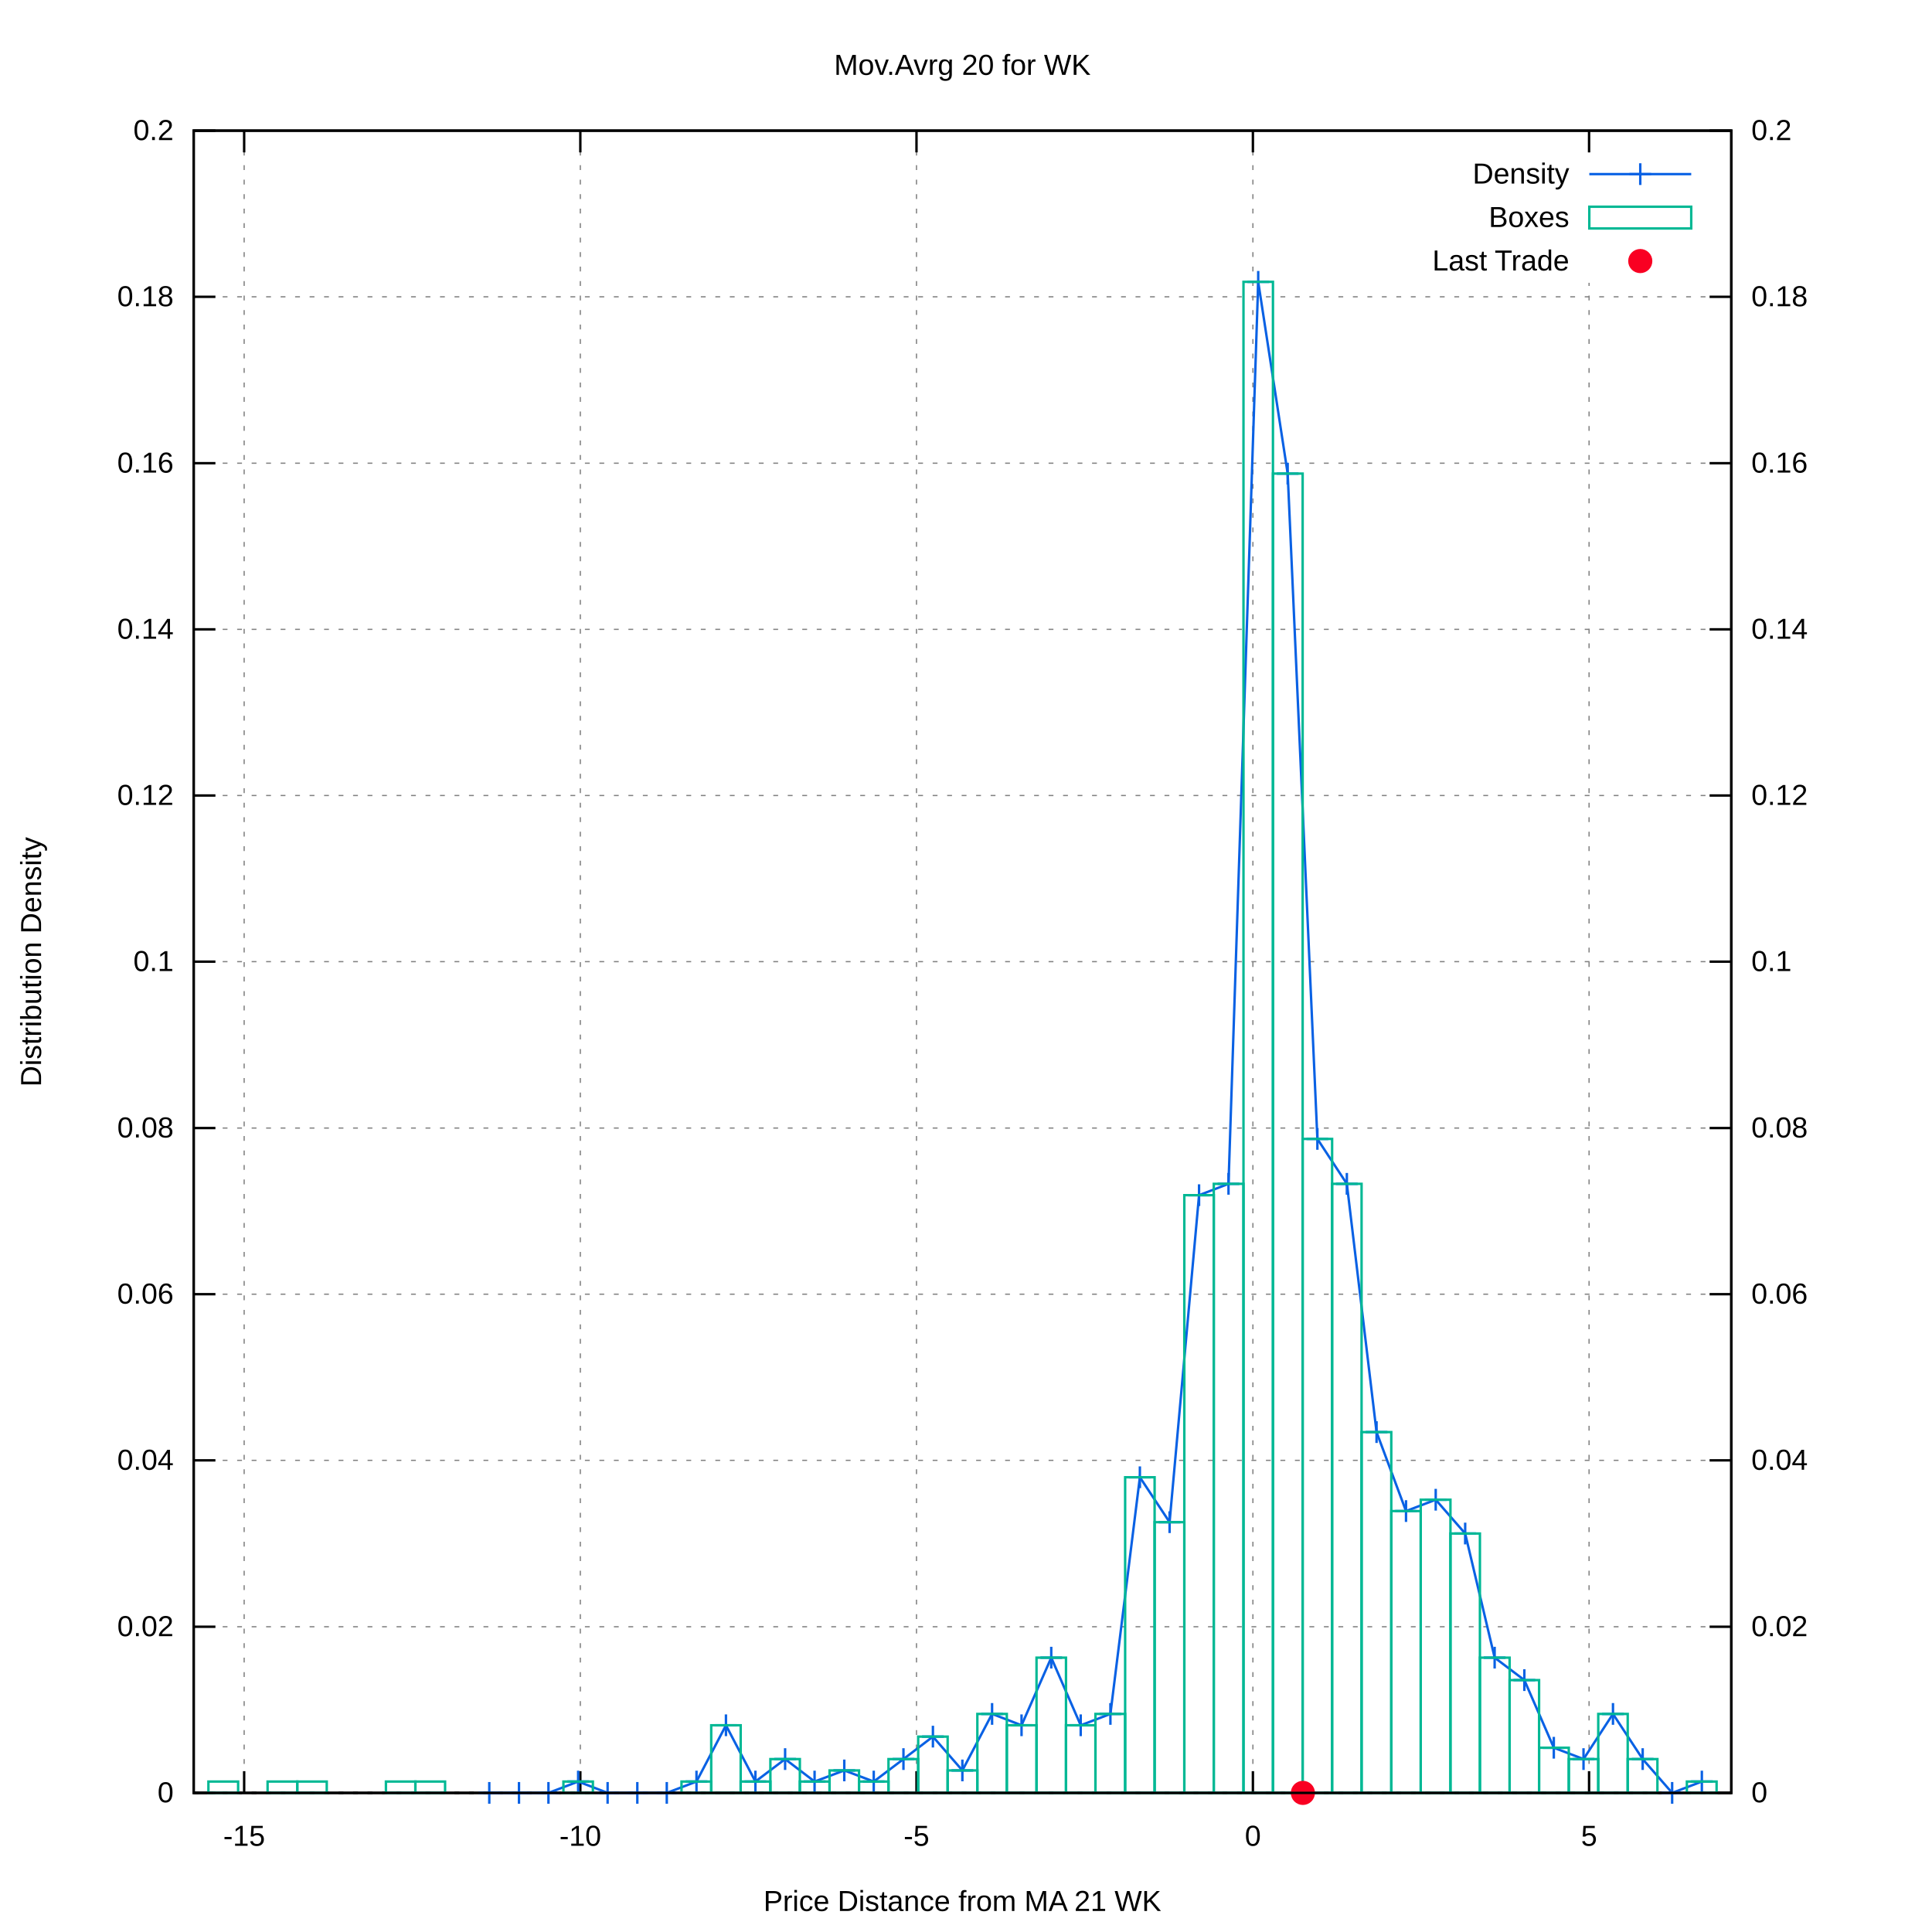
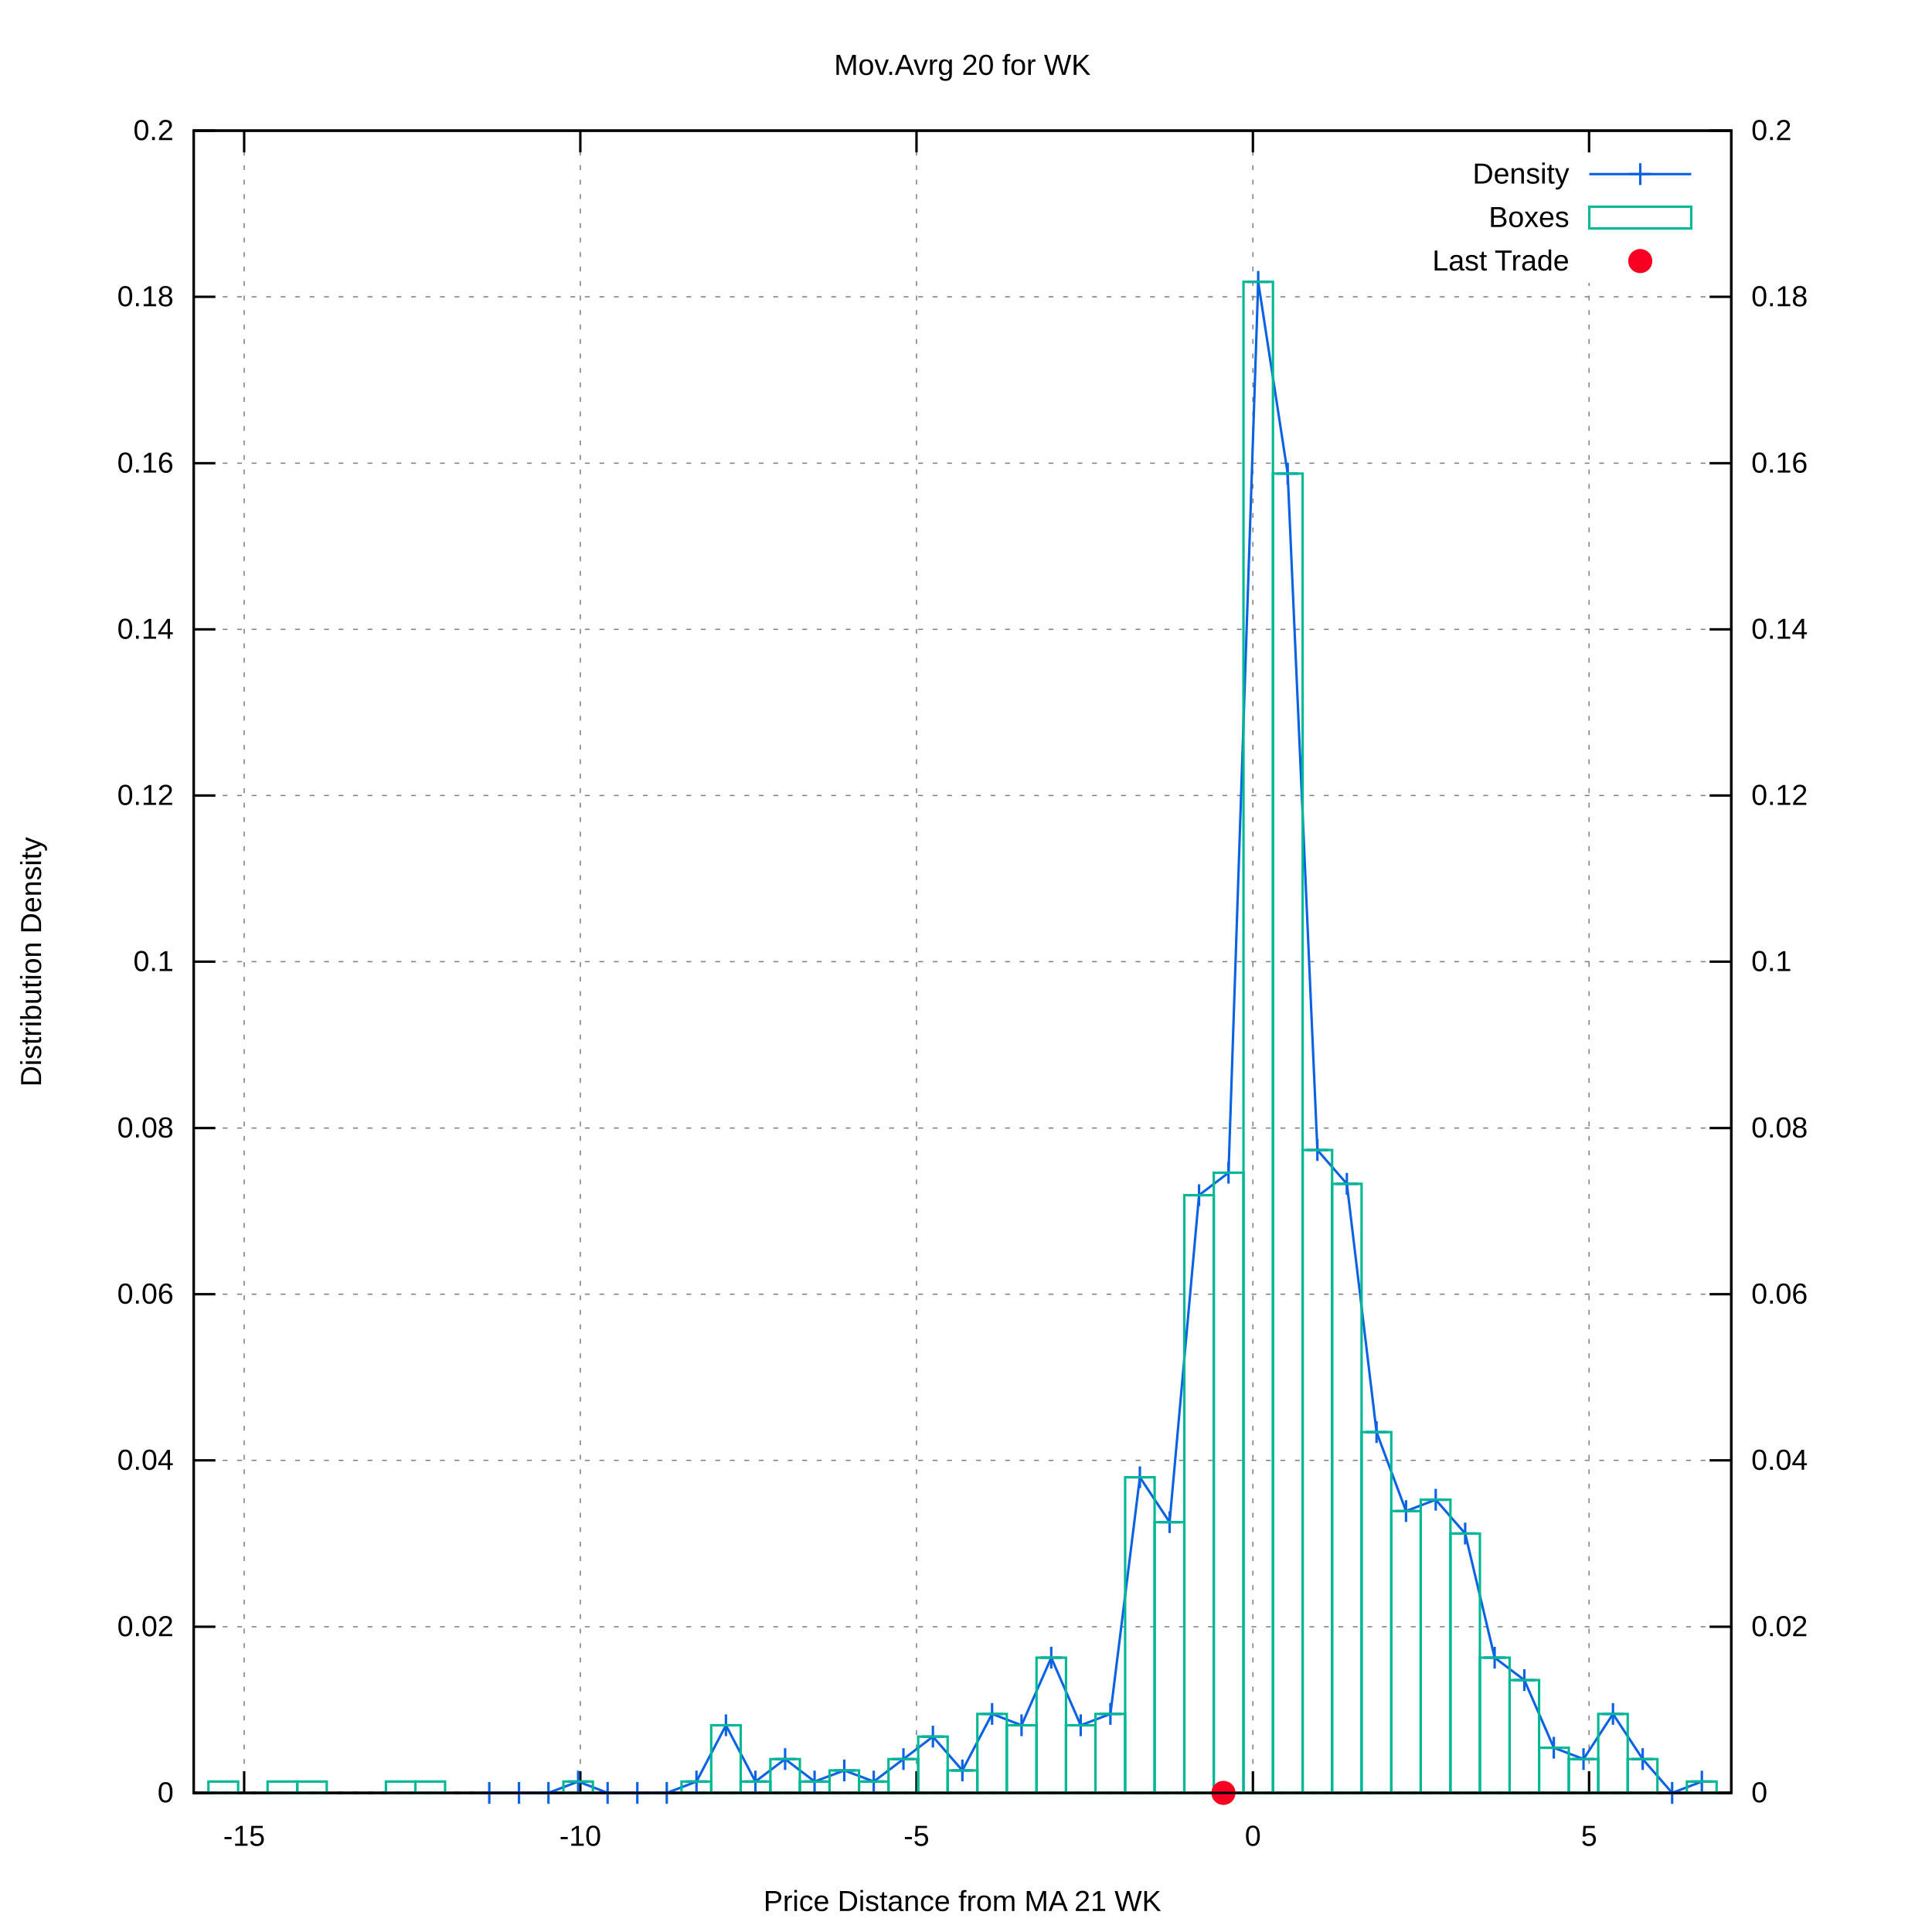
<svg xmlns="http://www.w3.org/2000/svg" xmlns:xlink="http://www.w3.org/1999/xlink" viewBox="0 0 800 800">
  <g id="gnuplot_canvas">
    <rect x="0" y="0" width="800" height="800" fill="#ffffff" />
    <defs>
      <circle id="gpDot" r="0.5" stroke-width="0.5" />
      <path id="gpPt0" stroke-width="0.222" stroke="currentColor" d="M-1,0 h2 M0,-1 v2" />
      <path id="gpPt1" stroke-width="0.222" stroke="currentColor" d="M-1,-1 L1,1 M1,-1 L-1,1" />
      <path id="gpPt2" stroke-width="0.222" stroke="currentColor" d="M-1,0 L1,0 M0,-1 L0,1 M-1,-1 L1,1 M-1,1 L1,-1" />
      <rect id="gpPt3" stroke-width="0.222" stroke="currentColor" x="-1" y="-1" width="2" height="2" />
      <rect id="gpPt4" stroke-width="0.222" stroke="currentColor" fill="currentColor" x="-1" y="-1" width="2" height="2" />
      <circle id="gpPt5" stroke-width="0.222" stroke="currentColor" cx="0" cy="0" r="1" />
      <use xlink:href="#gpPt5" id="gpPt6" fill="currentColor" stroke="none" />
      <path id="gpPt7" stroke-width="0.222" stroke="currentColor" d="M0,-1.33 L-1.33,0.67 L1.33,0.67 z" />
      <use xlink:href="#gpPt7" id="gpPt8" fill="currentColor" stroke="none" />
      <use xlink:href="#gpPt7" id="gpPt9" stroke="currentColor" transform="rotate(180)" />
      <use xlink:href="#gpPt9" id="gpPt10" fill="currentColor" stroke="none" />
      <use xlink:href="#gpPt3" id="gpPt11" stroke="currentColor" transform="rotate(45)" />
      <use xlink:href="#gpPt11" id="gpPt12" fill="currentColor" stroke="none" />
      <path id="gpPt13" stroke-width="0.222" stroke="currentColor" d="M0,1.330 L1.265,0.411 L0.782,-1.067 L-0.782,-1.076 L-1.265,0.411 z" />
      <use xlink:href="#gpPt13" id="gpPt14" fill="currentColor" stroke="none" />
      <filter id="textbox" filterUnits="objectBoundingBox" x="0" y="0" height="1" width="1">
        <feFlood flood-color="#FFFFFF" flood-opacity="1" result="bgnd" />
        <feComposite in="SourceGraphic" in2="bgnd" operator="atop" />
      </filter>
      <filter id="greybox" filterUnits="objectBoundingBox" x="0" y="0" height="1" width="1">
        <feFlood flood-color="lightgrey" flood-opacity="1" result="grey" />
        <feComposite in="SourceGraphic" in2="grey" operator="atop" />
      </filter>
    </defs>
    <g fill="none" color="#FFFFFF" stroke="black" stroke-width="1.00" stroke-linecap="butt" stroke-linejoin="miter">
</g>
    <g fill="none" color="black" stroke="currentColor" stroke-width="1.00" stroke-linecap="butt" stroke-linejoin="miter">
</g>
    <g fill="none" color="black" stroke="black" stroke-width="0.50" stroke-linecap="butt" stroke-linejoin="miter">
</g>
    <g fill="none" color="gray" stroke="currentColor" stroke-width="0.50" stroke-linecap="butt" stroke-linejoin="miter">
      <path stroke="gray" stroke-dasharray="2,4" class="gridline" d="M80.2,742.4 L716.9,742.4  " />
    </g>
    <g fill="none" color="gray" stroke="gray" stroke-width="1.00" stroke-linecap="butt" stroke-linejoin="miter">
</g>
    <g fill="none" color="black" stroke="currentColor" stroke-width="1.00" stroke-linecap="butt" stroke-linejoin="miter">
      <path stroke="black" d="M80.2,742.4 L89.2,742.4  " />
      <g transform="translate(71.9,746.3)" stroke="none" fill="black" font-family="arial" font-size="12.00" text-anchor="end">
        <text>
          <tspan font-family="arial"> 0</tspan>
        </text>
      </g>
    </g>
    <g fill="none" color="black" stroke="currentColor" stroke-width="1.00" stroke-linecap="butt" stroke-linejoin="miter">
</g>
    <g fill="none" color="black" stroke="black" stroke-width="0.50" stroke-linecap="butt" stroke-linejoin="miter">
</g>
    <g fill="none" color="gray" stroke="currentColor" stroke-width="0.50" stroke-linecap="butt" stroke-linejoin="miter">
      <path stroke="gray" stroke-dasharray="2,4" class="gridline" d="M80.2,673.6 L716.9,673.6  " />
    </g>
    <g fill="none" color="gray" stroke="gray" stroke-width="1.00" stroke-linecap="butt" stroke-linejoin="miter">
</g>
    <g fill="none" color="black" stroke="currentColor" stroke-width="1.00" stroke-linecap="butt" stroke-linejoin="miter">
      <path stroke="black" d="M80.2,673.6 L89.2,673.6  " />
      <g transform="translate(71.9,677.5)" stroke="none" fill="black" font-family="arial" font-size="12.00" text-anchor="end">
        <text>
          <tspan font-family="arial"> 0.02</tspan>
        </text>
      </g>
    </g>
    <g fill="none" color="black" stroke="currentColor" stroke-width="1.00" stroke-linecap="butt" stroke-linejoin="miter">
</g>
    <g fill="none" color="black" stroke="black" stroke-width="0.50" stroke-linecap="butt" stroke-linejoin="miter">
</g>
    <g fill="none" color="gray" stroke="currentColor" stroke-width="0.50" stroke-linecap="butt" stroke-linejoin="miter">
      <path stroke="gray" stroke-dasharray="2,4" class="gridline" d="M80.2,604.7 L716.9,604.7  " />
    </g>
    <g fill="none" color="gray" stroke="gray" stroke-width="1.00" stroke-linecap="butt" stroke-linejoin="miter">
</g>
    <g fill="none" color="black" stroke="currentColor" stroke-width="1.00" stroke-linecap="butt" stroke-linejoin="miter">
      <path stroke="black" d="M80.2,604.7 L89.2,604.7  " />
      <g transform="translate(71.9,608.6)" stroke="none" fill="black" font-family="arial" font-size="12.00" text-anchor="end">
        <text>
          <tspan font-family="arial"> 0.04</tspan>
        </text>
      </g>
    </g>
    <g fill="none" color="black" stroke="currentColor" stroke-width="1.00" stroke-linecap="butt" stroke-linejoin="miter">
</g>
    <g fill="none" color="black" stroke="black" stroke-width="0.50" stroke-linecap="butt" stroke-linejoin="miter">
</g>
    <g fill="none" color="gray" stroke="currentColor" stroke-width="0.50" stroke-linecap="butt" stroke-linejoin="miter">
      <path stroke="gray" stroke-dasharray="2,4" class="gridline" d="M80.2,535.9 L716.9,535.9  " />
    </g>
    <g fill="none" color="gray" stroke="gray" stroke-width="1.00" stroke-linecap="butt" stroke-linejoin="miter">
</g>
    <g fill="none" color="black" stroke="currentColor" stroke-width="1.00" stroke-linecap="butt" stroke-linejoin="miter">
      <path stroke="black" d="M80.2,535.9 L89.2,535.9  " />
      <g transform="translate(71.9,539.8)" stroke="none" fill="black" font-family="arial" font-size="12.00" text-anchor="end">
        <text>
          <tspan font-family="arial"> 0.06</tspan>
        </text>
      </g>
    </g>
    <g fill="none" color="black" stroke="currentColor" stroke-width="1.00" stroke-linecap="butt" stroke-linejoin="miter">
</g>
    <g fill="none" color="black" stroke="black" stroke-width="0.50" stroke-linecap="butt" stroke-linejoin="miter">
</g>
    <g fill="none" color="gray" stroke="currentColor" stroke-width="0.50" stroke-linecap="butt" stroke-linejoin="miter">
      <path stroke="gray" stroke-dasharray="2,4" class="gridline" d="M80.2,467.1 L716.9,467.1  " />
    </g>
    <g fill="none" color="gray" stroke="gray" stroke-width="1.00" stroke-linecap="butt" stroke-linejoin="miter">
</g>
    <g fill="none" color="black" stroke="currentColor" stroke-width="1.00" stroke-linecap="butt" stroke-linejoin="miter">
      <path stroke="black" d="M80.2,467.1 L89.2,467.1  " />
      <g transform="translate(71.9,471.0)" stroke="none" fill="black" font-family="arial" font-size="12.00" text-anchor="end">
        <text>
          <tspan font-family="arial"> 0.08</tspan>
        </text>
      </g>
    </g>
    <g fill="none" color="black" stroke="currentColor" stroke-width="1.00" stroke-linecap="butt" stroke-linejoin="miter">
</g>
    <g fill="none" color="black" stroke="black" stroke-width="0.50" stroke-linecap="butt" stroke-linejoin="miter">
</g>
    <g fill="none" color="gray" stroke="currentColor" stroke-width="0.50" stroke-linecap="butt" stroke-linejoin="miter">
      <path stroke="gray" stroke-dasharray="2,4" class="gridline" d="M80.2,398.2 L716.9,398.2  " />
    </g>
    <g fill="none" color="gray" stroke="gray" stroke-width="1.00" stroke-linecap="butt" stroke-linejoin="miter">
</g>
    <g fill="none" color="black" stroke="currentColor" stroke-width="1.00" stroke-linecap="butt" stroke-linejoin="miter">
      <path stroke="black" d="M80.2,398.2 L89.2,398.2  " />
      <g transform="translate(71.9,402.1)" stroke="none" fill="black" font-family="arial" font-size="12.00" text-anchor="end">
        <text>
          <tspan font-family="arial"> 0.1</tspan>
        </text>
      </g>
    </g>
    <g fill="none" color="black" stroke="currentColor" stroke-width="1.00" stroke-linecap="butt" stroke-linejoin="miter">
</g>
    <g fill="none" color="black" stroke="black" stroke-width="0.50" stroke-linecap="butt" stroke-linejoin="miter">
</g>
    <g fill="none" color="gray" stroke="currentColor" stroke-width="0.50" stroke-linecap="butt" stroke-linejoin="miter">
      <path stroke="gray" stroke-dasharray="2,4" class="gridline" d="M80.2,329.4 L716.9,329.4  " />
    </g>
    <g fill="none" color="gray" stroke="gray" stroke-width="1.00" stroke-linecap="butt" stroke-linejoin="miter">
</g>
    <g fill="none" color="black" stroke="currentColor" stroke-width="1.00" stroke-linecap="butt" stroke-linejoin="miter">
      <path stroke="black" d="M80.2,329.4 L89.2,329.4  " />
      <g transform="translate(71.9,333.3)" stroke="none" fill="black" font-family="arial" font-size="12.00" text-anchor="end">
        <text>
          <tspan font-family="arial"> 0.12</tspan>
        </text>
      </g>
    </g>
    <g fill="none" color="black" stroke="currentColor" stroke-width="1.00" stroke-linecap="butt" stroke-linejoin="miter">
</g>
    <g fill="none" color="black" stroke="black" stroke-width="0.50" stroke-linecap="butt" stroke-linejoin="miter">
</g>
    <g fill="none" color="gray" stroke="currentColor" stroke-width="0.50" stroke-linecap="butt" stroke-linejoin="miter">
      <path stroke="gray" stroke-dasharray="2,4" class="gridline" d="M80.2,260.6 L716.9,260.6  " />
    </g>
    <g fill="none" color="gray" stroke="gray" stroke-width="1.00" stroke-linecap="butt" stroke-linejoin="miter">
</g>
    <g fill="none" color="black" stroke="currentColor" stroke-width="1.00" stroke-linecap="butt" stroke-linejoin="miter">
      <path stroke="black" d="M80.2,260.6 L89.2,260.6  " />
      <g transform="translate(71.9,264.5)" stroke="none" fill="black" font-family="arial" font-size="12.00" text-anchor="end">
        <text>
          <tspan font-family="arial"> 0.14</tspan>
        </text>
      </g>
    </g>
    <g fill="none" color="black" stroke="currentColor" stroke-width="1.00" stroke-linecap="butt" stroke-linejoin="miter">
</g>
    <g fill="none" color="black" stroke="black" stroke-width="0.50" stroke-linecap="butt" stroke-linejoin="miter">
</g>
    <g fill="none" color="gray" stroke="currentColor" stroke-width="0.50" stroke-linecap="butt" stroke-linejoin="miter">
      <path stroke="gray" stroke-dasharray="2,4" class="gridline" d="M80.2,191.8 L716.9,191.8  " />
    </g>
    <g fill="none" color="gray" stroke="gray" stroke-width="1.00" stroke-linecap="butt" stroke-linejoin="miter">
</g>
    <g fill="none" color="black" stroke="currentColor" stroke-width="1.00" stroke-linecap="butt" stroke-linejoin="miter">
      <path stroke="black" d="M80.2,191.8 L89.2,191.8  " />
      <g transform="translate(71.9,195.7)" stroke="none" fill="black" font-family="arial" font-size="12.00" text-anchor="end">
        <text>
          <tspan font-family="arial"> 0.16</tspan>
        </text>
      </g>
    </g>
    <g fill="none" color="black" stroke="currentColor" stroke-width="1.00" stroke-linecap="butt" stroke-linejoin="miter">
</g>
    <g fill="none" color="black" stroke="black" stroke-width="0.50" stroke-linecap="butt" stroke-linejoin="miter">
</g>
    <g fill="none" color="gray" stroke="currentColor" stroke-width="0.50" stroke-linecap="butt" stroke-linejoin="miter">
      <path stroke="gray" stroke-dasharray="2,4" class="gridline" d="M80.2,122.9 L716.9,122.9  " />
    </g>
    <g fill="none" color="gray" stroke="gray" stroke-width="1.00" stroke-linecap="butt" stroke-linejoin="miter">
</g>
    <g fill="none" color="black" stroke="currentColor" stroke-width="1.00" stroke-linecap="butt" stroke-linejoin="miter">
      <path stroke="black" d="M80.2,122.9 L89.2,122.9  " />
      <g transform="translate(71.9,126.8)" stroke="none" fill="black" font-family="arial" font-size="12.00" text-anchor="end">
        <text>
          <tspan font-family="arial"> 0.18</tspan>
        </text>
      </g>
    </g>
    <g fill="none" color="black" stroke="currentColor" stroke-width="1.00" stroke-linecap="butt" stroke-linejoin="miter">
</g>
    <g fill="none" color="black" stroke="black" stroke-width="0.50" stroke-linecap="butt" stroke-linejoin="miter">
</g>
    <g fill="none" color="gray" stroke="currentColor" stroke-width="0.50" stroke-linecap="butt" stroke-linejoin="miter">
      <path stroke="gray" stroke-dasharray="2,4" class="gridline" d="M80.2,54.1 L716.9,54.1  " />
    </g>
    <g fill="none" color="gray" stroke="gray" stroke-width="1.00" stroke-linecap="butt" stroke-linejoin="miter">
</g>
    <g fill="none" color="black" stroke="currentColor" stroke-width="1.00" stroke-linecap="butt" stroke-linejoin="miter">
      <path stroke="black" d="M80.2,54.1 L89.2,54.1  " />
      <g transform="translate(71.9,58.0)" stroke="none" fill="black" font-family="arial" font-size="12.00" text-anchor="end">
        <text>
          <tspan font-family="arial"> 0.2</tspan>
        </text>
      </g>
    </g>
    <g fill="none" color="black" stroke="currentColor" stroke-width="1.00" stroke-linecap="butt" stroke-linejoin="miter">
</g>
    <g fill="none" color="black" stroke="black" stroke-width="0.50" stroke-linecap="butt" stroke-linejoin="miter">
</g>
    <g fill="none" color="gray" stroke="currentColor" stroke-width="0.50" stroke-linecap="butt" stroke-linejoin="miter">
      <path stroke="gray" stroke-dasharray="2,4" class="gridline" d="M101.1,742.4 L101.1,54.1  " />
    </g>
    <g fill="none" color="gray" stroke="gray" stroke-width="1.00" stroke-linecap="butt" stroke-linejoin="miter">
</g>
    <g fill="none" color="black" stroke="currentColor" stroke-width="1.00" stroke-linecap="butt" stroke-linejoin="miter">
      <path stroke="black" d="M101.1,742.4 L101.1,733.4 M101.1,54.1 L101.1,63.1  " />
      <g transform="translate(101.1,764.3)" stroke="none" fill="black" font-family="arial" font-size="12.00" text-anchor="middle">
        <text>
          <tspan font-family="arial">-15</tspan>
        </text>
      </g>
    </g>
    <g fill="none" color="black" stroke="currentColor" stroke-width="1.00" stroke-linecap="butt" stroke-linejoin="miter">
</g>
    <g fill="none" color="black" stroke="black" stroke-width="0.50" stroke-linecap="butt" stroke-linejoin="miter">
</g>
    <g fill="none" color="gray" stroke="currentColor" stroke-width="0.50" stroke-linecap="butt" stroke-linejoin="miter">
      <path stroke="gray" stroke-dasharray="2,4" class="gridline" d="M240.3,742.4 L240.3,54.1  " />
    </g>
    <g fill="none" color="gray" stroke="gray" stroke-width="1.00" stroke-linecap="butt" stroke-linejoin="miter">
</g>
    <g fill="none" color="black" stroke="currentColor" stroke-width="1.00" stroke-linecap="butt" stroke-linejoin="miter">
      <path stroke="black" d="M240.3,742.4 L240.3,733.4 M240.3,54.1 L240.3,63.1  " />
      <g transform="translate(240.3,764.3)" stroke="none" fill="black" font-family="arial" font-size="12.00" text-anchor="middle">
        <text>
          <tspan font-family="arial">-10</tspan>
        </text>
      </g>
    </g>
    <g fill="none" color="black" stroke="currentColor" stroke-width="1.00" stroke-linecap="butt" stroke-linejoin="miter">
</g>
    <g fill="none" color="black" stroke="black" stroke-width="0.50" stroke-linecap="butt" stroke-linejoin="miter">
</g>
    <g fill="none" color="gray" stroke="currentColor" stroke-width="0.50" stroke-linecap="butt" stroke-linejoin="miter">
      <path stroke="gray" stroke-dasharray="2,4" class="gridline" d="M379.5,742.4 L379.5,54.1  " />
    </g>
    <g fill="none" color="gray" stroke="gray" stroke-width="1.00" stroke-linecap="butt" stroke-linejoin="miter">
</g>
    <g fill="none" color="black" stroke="currentColor" stroke-width="1.00" stroke-linecap="butt" stroke-linejoin="miter">
      <path stroke="black" d="M379.5,742.4 L379.5,733.4 M379.5,54.1 L379.5,63.1  " />
      <g transform="translate(379.5,764.3)" stroke="none" fill="black" font-family="arial" font-size="12.00" text-anchor="middle">
        <text>
          <tspan font-family="arial">-5</tspan>
        </text>
      </g>
    </g>
    <g fill="none" color="black" stroke="currentColor" stroke-width="1.00" stroke-linecap="butt" stroke-linejoin="miter">
</g>
    <g fill="none" color="black" stroke="black" stroke-width="0.50" stroke-linecap="butt" stroke-linejoin="miter">
</g>
    <g fill="none" color="gray" stroke="currentColor" stroke-width="0.50" stroke-linecap="butt" stroke-linejoin="miter">
      <path stroke="gray" stroke-dasharray="2,4" class="gridline" d="M518.8,742.4 L518.8,54.1  " />
    </g>
    <g fill="none" color="gray" stroke="gray" stroke-width="1.00" stroke-linecap="butt" stroke-linejoin="miter">
</g>
    <g fill="none" color="black" stroke="currentColor" stroke-width="1.00" stroke-linecap="butt" stroke-linejoin="miter">
      <path stroke="black" d="M518.8,742.4 L518.8,733.4 M518.8,54.1 L518.8,63.1  " />
      <g transform="translate(518.8,764.3)" stroke="none" fill="black" font-family="arial" font-size="12.00" text-anchor="middle">
        <text>
          <tspan font-family="arial"> 0</tspan>
        </text>
      </g>
    </g>
    <g fill="none" color="black" stroke="currentColor" stroke-width="1.00" stroke-linecap="butt" stroke-linejoin="miter">
</g>
    <g fill="none" color="black" stroke="black" stroke-width="0.50" stroke-linecap="butt" stroke-linejoin="miter">
</g>
    <g fill="none" color="gray" stroke="currentColor" stroke-width="0.50" stroke-linecap="butt" stroke-linejoin="miter">
      <path stroke="gray" stroke-dasharray="2,4" class="gridline" d="M658.0,742.4 L658.0,117.1 M658.0,63.1 L658.0,54.1  " />
    </g>
    <g fill="none" color="gray" stroke="gray" stroke-width="1.00" stroke-linecap="butt" stroke-linejoin="miter">
</g>
    <g fill="none" color="black" stroke="currentColor" stroke-width="1.00" stroke-linecap="butt" stroke-linejoin="miter">
      <path stroke="black" d="M658.0,742.4 L658.0,733.4 M658.0,54.1 L658.0,63.1  " />
      <g transform="translate(658.0,764.3)" stroke="none" fill="black" font-family="arial" font-size="12.00" text-anchor="middle">
        <text>
          <tspan font-family="arial"> 5</tspan>
        </text>
      </g>
    </g>
    <g fill="none" color="black" stroke="currentColor" stroke-width="1.00" stroke-linecap="butt" stroke-linejoin="miter">
      <path stroke="black" d="M716.9,742.4 L707.9,742.4  " />
      <g transform="translate(725.2,746.3)" stroke="none" fill="black" font-family="arial" font-size="12.00" text-anchor="start">
        <text>
          <tspan font-family="arial"> 0</tspan>
        </text>
      </g>
    </g>
    <g fill="none" color="black" stroke="currentColor" stroke-width="1.00" stroke-linecap="butt" stroke-linejoin="miter">
      <path stroke="black" d="M716.9,673.6 L707.9,673.6  " />
      <g transform="translate(725.2,677.5)" stroke="none" fill="black" font-family="arial" font-size="12.00" text-anchor="start">
        <text>
          <tspan font-family="arial"> 0.02</tspan>
        </text>
      </g>
    </g>
    <g fill="none" color="black" stroke="currentColor" stroke-width="1.00" stroke-linecap="butt" stroke-linejoin="miter">
      <path stroke="black" d="M716.9,604.7 L707.9,604.7  " />
      <g transform="translate(725.2,608.6)" stroke="none" fill="black" font-family="arial" font-size="12.00" text-anchor="start">
        <text>
          <tspan font-family="arial"> 0.04</tspan>
        </text>
      </g>
    </g>
    <g fill="none" color="black" stroke="currentColor" stroke-width="1.00" stroke-linecap="butt" stroke-linejoin="miter">
      <path stroke="black" d="M716.9,535.9 L707.9,535.9  " />
      <g transform="translate(725.2,539.8)" stroke="none" fill="black" font-family="arial" font-size="12.00" text-anchor="start">
        <text>
          <tspan font-family="arial"> 0.06</tspan>
        </text>
      </g>
    </g>
    <g fill="none" color="black" stroke="currentColor" stroke-width="1.00" stroke-linecap="butt" stroke-linejoin="miter">
      <path stroke="black" d="M716.9,467.1 L707.9,467.1  " />
      <g transform="translate(725.2,471.0)" stroke="none" fill="black" font-family="arial" font-size="12.00" text-anchor="start">
        <text>
          <tspan font-family="arial"> 0.08</tspan>
        </text>
      </g>
    </g>
    <g fill="none" color="black" stroke="currentColor" stroke-width="1.00" stroke-linecap="butt" stroke-linejoin="miter">
      <path stroke="black" d="M716.9,398.2 L707.9,398.2  " />
      <g transform="translate(725.2,402.1)" stroke="none" fill="black" font-family="arial" font-size="12.00" text-anchor="start">
        <text>
          <tspan font-family="arial"> 0.1</tspan>
        </text>
      </g>
    </g>
    <g fill="none" color="black" stroke="currentColor" stroke-width="1.00" stroke-linecap="butt" stroke-linejoin="miter">
      <path stroke="black" d="M716.9,329.4 L707.9,329.4  " />
      <g transform="translate(725.2,333.3)" stroke="none" fill="black" font-family="arial" font-size="12.00" text-anchor="start">
        <text>
          <tspan font-family="arial"> 0.12</tspan>
        </text>
      </g>
    </g>
    <g fill="none" color="black" stroke="currentColor" stroke-width="1.00" stroke-linecap="butt" stroke-linejoin="miter">
      <path stroke="black" d="M716.9,260.6 L707.9,260.6  " />
      <g transform="translate(725.2,264.5)" stroke="none" fill="black" font-family="arial" font-size="12.00" text-anchor="start">
        <text>
          <tspan font-family="arial"> 0.14</tspan>
        </text>
      </g>
    </g>
    <g fill="none" color="black" stroke="currentColor" stroke-width="1.00" stroke-linecap="butt" stroke-linejoin="miter">
      <path stroke="black" d="M716.9,191.8 L707.9,191.8  " />
      <g transform="translate(725.2,195.7)" stroke="none" fill="black" font-family="arial" font-size="12.00" text-anchor="start">
        <text>
          <tspan font-family="arial"> 0.16</tspan>
        </text>
      </g>
    </g>
    <g fill="none" color="black" stroke="currentColor" stroke-width="1.00" stroke-linecap="butt" stroke-linejoin="miter">
      <path stroke="black" d="M716.9,122.9 L707.9,122.9  " />
      <g transform="translate(725.2,126.8)" stroke="none" fill="black" font-family="arial" font-size="12.00" text-anchor="start">
        <text>
          <tspan font-family="arial"> 0.18</tspan>
        </text>
      </g>
    </g>
    <g fill="none" color="black" stroke="currentColor" stroke-width="1.00" stroke-linecap="butt" stroke-linejoin="miter">
      <path stroke="black" d="M716.9,54.1 L707.9,54.1  " />
      <g transform="translate(725.2,58.0)" stroke="none" fill="black" font-family="arial" font-size="12.00" text-anchor="start">
        <text>
          <tspan font-family="arial"> 0.2</tspan>
        </text>
      </g>
    </g>
    <g fill="none" color="black" stroke="currentColor" stroke-width="1.00" stroke-linecap="butt" stroke-linejoin="miter">
</g>
    <g fill="none" color="gray" stroke="currentColor" stroke-width="1.00" stroke-linecap="butt" stroke-linejoin="miter">
      <path stroke="black" stroke-dasharray="2,4" d="M80.2,742.4 L716.9,742.4  " />
    </g>
    <g fill="none" color="black" stroke="currentColor" stroke-width="1.00" stroke-linecap="butt" stroke-linejoin="miter">
      <path stroke="black" d="M80.2,54.1 L80.2,742.4 L716.9,742.4 L716.9,54.1 L80.2,54.1 Z  " />
    </g>
    <g fill="none" color="black" stroke="currentColor" stroke-width="1.00" stroke-linecap="butt" stroke-linejoin="miter">
      <g transform="translate(17.0,398.3) rotate(270)" stroke="none" fill="black" font-family="arial" font-size="12.00" text-anchor="middle">
        <text>
          <tspan font-family="arial">Distribution Density</tspan>
        </text>
      </g>
    </g>
    <g fill="none" color="black" stroke="currentColor" stroke-width="1.00" stroke-linecap="butt" stroke-linejoin="miter">
      <g transform="translate(398.5,791.3)" stroke="none" fill="black" font-family="arial" font-size="12.00" text-anchor="middle">
        <text>
          <tspan font-family="arial">Price Distance from MA 21 WK</tspan>
        </text>
      </g>
    </g>
    <g fill="none" color="black" stroke="currentColor" stroke-width="1.00" stroke-linecap="butt" stroke-linejoin="miter">
      <g transform="translate(398.5,31.0)" stroke="none" fill="black" font-family="arial" font-size="12.00" text-anchor="middle">
        <text>
          <tspan font-family="arial">Mov.Avrg 20 for WK </tspan>
        </text>
      </g>
    </g>
    <g id="gnuplot_plot_1">
      <g fill="none" color="black" stroke="currentColor" stroke-width="1.00" stroke-linecap="butt" stroke-linejoin="miter">
        <g transform="translate(649.8,76.0)" stroke="none" fill="black" font-family="arial" font-size="12.00" text-anchor="end">
          <text>
            <tspan font-family="arial">Density</tspan>
          </text>
        </g>
      </g>
      <g fill="none" color="black" stroke="currentColor" stroke-width="1.00" stroke-linecap="butt" stroke-linejoin="miter">
-         <path stroke="rgb(  9,  97, 228)" d="M658.1,72.1 L700.3,72.1 M202.6,742.4 L214.9,742.4 L227.1,742.4 L239.4,737.7 L251.6,742.4 L263.9,742.4   L276.1,742.4 L288.4,737.7 L300.6,714.4 L312.8,737.7 L325.1,728.4 L337.3,737.7 L349.6,733.1 L361.8,737.7   L374.1,728.4 L386.3,719.1 L398.5,733.1 L410.8,709.7 L423.0,714.4 L435.3,686.4 L447.5,714.4 L459.8,709.7   L472.0,611.7 L484.3,630.3 L496.5,494.9 L508.7,490.2 L521.0,116.7 L533.2,196.1 L545.5,471.6 L557.7,490.2   L570.0,593.0 L582.2,625.7 L594.5,621.0 L606.7,635.0 L618.9,686.4 L631.2,695.7 L643.4,723.7 L655.7,728.4   L667.9,709.7 L680.2,728.4 L692.4,742.4 L704.7,737.7  " />
+         <path stroke="rgb(  9,  97, 228)" d="M658.1,72.1 L700.3,72.1 M202.6,742.4 L214.9,742.4 L227.1,742.4 L239.4,737.7 L251.6,742.4 L263.9,742.4   L276.1,742.4 L288.4,737.7 L300.6,714.4 L312.8,737.7 L325.1,728.4 L337.3,737.7 L349.6,733.1 L361.8,737.7   L374.1,728.4 L386.3,719.1 L398.5,733.1 L410.8,709.7 L423.0,714.4 L435.3,686.4 L447.5,714.4 L459.8,709.7   L472.0,611.7 L484.3,630.3 L496.5,494.9 L508.7,485.6 L521.0,116.7 L533.2,196.1 L545.5,476.2 L557.7,490.2   L570.0,593.0 L582.2,625.7 L594.5,621.0 L606.7,635.0 L618.9,686.4 L631.2,695.7 L643.4,723.7 L655.7,728.4   L667.9,709.7 L680.2,728.4 L692.4,742.4 L704.7,737.7  " />
        <use xlink:href="#gpPt0" transform="translate(202.6,742.4) scale(4.50)" color="rgb(  9,  97, 228)" />
        <use xlink:href="#gpPt0" transform="translate(214.9,742.4) scale(4.50)" color="rgb(  9,  97, 228)" />
        <use xlink:href="#gpPt0" transform="translate(227.1,742.4) scale(4.50)" color="rgb(  9,  97, 228)" />
        <use xlink:href="#gpPt0" transform="translate(239.4,737.7) scale(4.50)" color="rgb(  9,  97, 228)" />
        <use xlink:href="#gpPt0" transform="translate(251.6,742.4) scale(4.50)" color="rgb(  9,  97, 228)" />
        <use xlink:href="#gpPt0" transform="translate(263.9,742.4) scale(4.50)" color="rgb(  9,  97, 228)" />
        <use xlink:href="#gpPt0" transform="translate(276.1,742.4) scale(4.50)" color="rgb(  9,  97, 228)" />
        <use xlink:href="#gpPt0" transform="translate(288.4,737.7) scale(4.50)" color="rgb(  9,  97, 228)" />
        <use xlink:href="#gpPt0" transform="translate(300.6,714.4) scale(4.50)" color="rgb(  9,  97, 228)" />
        <use xlink:href="#gpPt0" transform="translate(312.8,737.7) scale(4.50)" color="rgb(  9,  97, 228)" />
        <use xlink:href="#gpPt0" transform="translate(325.1,728.4) scale(4.50)" color="rgb(  9,  97, 228)" />
        <use xlink:href="#gpPt0" transform="translate(337.3,737.7) scale(4.50)" color="rgb(  9,  97, 228)" />
        <use xlink:href="#gpPt0" transform="translate(349.6,733.1) scale(4.50)" color="rgb(  9,  97, 228)" />
        <use xlink:href="#gpPt0" transform="translate(361.8,737.7) scale(4.50)" color="rgb(  9,  97, 228)" />
        <use xlink:href="#gpPt0" transform="translate(374.1,728.4) scale(4.50)" color="rgb(  9,  97, 228)" />
        <use xlink:href="#gpPt0" transform="translate(386.3,719.1) scale(4.50)" color="rgb(  9,  97, 228)" />
        <use xlink:href="#gpPt0" transform="translate(398.5,733.1) scale(4.50)" color="rgb(  9,  97, 228)" />
        <use xlink:href="#gpPt0" transform="translate(410.8,709.7) scale(4.50)" color="rgb(  9,  97, 228)" />
        <use xlink:href="#gpPt0" transform="translate(423.0,714.4) scale(4.50)" color="rgb(  9,  97, 228)" />
        <use xlink:href="#gpPt0" transform="translate(435.3,686.4) scale(4.50)" color="rgb(  9,  97, 228)" />
        <use xlink:href="#gpPt0" transform="translate(447.5,714.4) scale(4.50)" color="rgb(  9,  97, 228)" />
        <use xlink:href="#gpPt0" transform="translate(459.8,709.7) scale(4.50)" color="rgb(  9,  97, 228)" />
        <use xlink:href="#gpPt0" transform="translate(472.0,611.7) scale(4.50)" color="rgb(  9,  97, 228)" />
        <use xlink:href="#gpPt0" transform="translate(484.3,630.3) scale(4.50)" color="rgb(  9,  97, 228)" />
        <use xlink:href="#gpPt0" transform="translate(496.5,494.9) scale(4.50)" color="rgb(  9,  97, 228)" />
-         <use xlink:href="#gpPt0" transform="translate(508.7,490.2) scale(4.50)" color="rgb(  9,  97, 228)" />
+         <use xlink:href="#gpPt0" transform="translate(508.7,485.6) scale(4.50)" color="rgb(  9,  97, 228)" />
        <use xlink:href="#gpPt0" transform="translate(521.0,116.7) scale(4.50)" color="rgb(  9,  97, 228)" />
        <use xlink:href="#gpPt0" transform="translate(533.2,196.1) scale(4.50)" color="rgb(  9,  97, 228)" />
-         <use xlink:href="#gpPt0" transform="translate(545.5,471.6) scale(4.50)" color="rgb(  9,  97, 228)" />
+         <use xlink:href="#gpPt0" transform="translate(545.5,476.2) scale(4.50)" color="rgb(  9,  97, 228)" />
        <use xlink:href="#gpPt0" transform="translate(557.7,490.2) scale(4.50)" color="rgb(  9,  97, 228)" />
        <use xlink:href="#gpPt0" transform="translate(570.0,593.0) scale(4.50)" color="rgb(  9,  97, 228)" />
        <use xlink:href="#gpPt0" transform="translate(582.2,625.7) scale(4.50)" color="rgb(  9,  97, 228)" />
        <use xlink:href="#gpPt0" transform="translate(594.5,621.0) scale(4.50)" color="rgb(  9,  97, 228)" />
        <use xlink:href="#gpPt0" transform="translate(606.7,635.0) scale(4.50)" color="rgb(  9,  97, 228)" />
        <use xlink:href="#gpPt0" transform="translate(618.9,686.4) scale(4.50)" color="rgb(  9,  97, 228)" />
        <use xlink:href="#gpPt0" transform="translate(631.2,695.7) scale(4.50)" color="rgb(  9,  97, 228)" />
        <use xlink:href="#gpPt0" transform="translate(643.4,723.7) scale(4.50)" color="rgb(  9,  97, 228)" />
        <use xlink:href="#gpPt0" transform="translate(655.7,728.4) scale(4.50)" color="rgb(  9,  97, 228)" />
        <use xlink:href="#gpPt0" transform="translate(667.9,709.7) scale(4.50)" color="rgb(  9,  97, 228)" />
        <use xlink:href="#gpPt0" transform="translate(680.2,728.4) scale(4.50)" color="rgb(  9,  97, 228)" />
        <use xlink:href="#gpPt0" transform="translate(692.4,742.4) scale(4.50)" color="rgb(  9,  97, 228)" />
        <use xlink:href="#gpPt0" transform="translate(704.7,737.7) scale(4.50)" color="rgb(  9,  97, 228)" />
        <use xlink:href="#gpPt0" transform="translate(679.2,72.1) scale(4.50)" color="rgb(  9,  97, 228)" />
      </g>
    </g>
    <g id="gnuplot_plot_2">
      <g fill="none" color="black" stroke="currentColor" stroke-width="1.00" stroke-linecap="butt" stroke-linejoin="miter">
        <g transform="translate(649.8,94.0)" stroke="none" fill="black" font-family="arial" font-size="12.00" text-anchor="end">
          <text>
            <tspan font-family="arial">Boxes</tspan>
          </text>
        </g>
      </g>
      <g fill="none" color="black" stroke="currentColor" stroke-width="1.00" stroke-linecap="butt" stroke-linejoin="miter">
        <path stroke="rgb(  0, 184, 148)" d="M658.1,94.6 L700.3,94.6 L700.3,85.6 L658.1,85.6 L658.1,94.6 Z  " />
        <path stroke="rgb(  0, 184, 148)" d="M86.3,742.4 L86.3,737.7 L98.6,737.7 L98.6,742.4 L86.3,742.4 Z  " />
        <path stroke="rgb(  0, 184, 148)" d="M110.8,742.4 L110.8,737.7 L123.1,737.7 L123.1,742.4 L110.8,742.4 Z  " />
        <path stroke="rgb(  0, 184, 148)" d="M123.1,742.4 L123.1,737.7 L135.3,737.7 L135.3,742.4 L123.1,742.4 Z  " />
        <path stroke="rgb(  0, 184, 148)" d="M159.8,742.4 L159.8,737.7 L172.0,737.7 L172.0,742.4 L159.8,742.4 Z  " />
        <path stroke="rgb(  0, 184, 148)" d="M172.0,742.4 L172.0,737.7 L184.3,737.7 L184.3,742.4 L172.0,742.4 Z  " />
        <path stroke="rgb(  0, 184, 148)" d="M233.3,742.4 L233.3,737.7 L245.5,737.7 L245.5,742.4 L233.3,742.4 Z  " />
        <path stroke="rgb(  0, 184, 148)" d="M282.2,742.4 L282.2,737.7 L294.5,737.7 L294.5,742.4 L282.2,742.4 Z  " />
        <path stroke="rgb(  0, 184, 148)" d="M294.5,742.4 L294.5,714.4 L306.7,714.4 L306.7,742.4 L294.5,742.4 Z  " />
        <path stroke="rgb(  0, 184, 148)" d="M306.7,742.4 L306.7,737.7 L319.0,737.7 L319.0,742.4 L306.7,742.4 Z  " />
        <path stroke="rgb(  0, 184, 148)" d="M319.0,742.4 L319.0,728.4 L331.2,728.4 L331.2,742.4 L319.0,742.4 Z  " />
        <path stroke="rgb(  0, 184, 148)" d="M331.2,742.4 L331.2,737.7 L343.5,737.7 L343.5,742.4 L331.2,742.4 Z  " />
        <path stroke="rgb(  0, 184, 148)" d="M343.5,742.4 L343.5,733.1 L355.7,733.1 L355.7,742.4 L343.5,742.4 Z  " />
        <path stroke="rgb(  0, 184, 148)" d="M355.7,742.4 L355.7,737.7 L367.9,737.7 L367.9,742.4 L355.7,742.4 Z  " />
        <path stroke="rgb(  0, 184, 148)" d="M367.9,742.4 L367.9,728.4 L380.2,728.4 L380.2,742.4 L367.9,742.4 Z  " />
        <path stroke="rgb(  0, 184, 148)" d="M380.2,742.4 L380.2,719.1 L392.4,719.1 L392.4,742.4 L380.2,742.4 Z  " />
        <path stroke="rgb(  0, 184, 148)" d="M392.4,742.4 L392.4,733.1 L404.7,733.1 L404.7,742.4 L392.4,742.4 Z  " />
        <path stroke="rgb(  0, 184, 148)" d="M404.7,742.4 L404.7,709.7 L416.9,709.7 L416.9,742.4 L404.7,742.4 Z  " />
        <path stroke="rgb(  0, 184, 148)" d="M416.9,742.4 L416.9,714.4 L429.2,714.4 L429.2,742.4 L416.9,742.4 Z  " />
        <path stroke="rgb(  0, 184, 148)" d="M429.2,742.4 L429.2,686.4 L441.4,686.4 L441.4,742.4 L429.2,742.4 Z  " />
        <path stroke="rgb(  0, 184, 148)" d="M441.4,742.4 L441.4,714.4 L453.6,714.4 L453.6,742.4 L441.4,742.4 Z  " />
        <path stroke="rgb(  0, 184, 148)" d="M453.6,742.4 L453.6,709.7 L465.9,709.7 L465.9,742.4 L453.6,742.4 Z  " />
        <path stroke="rgb(  0, 184, 148)" d="M465.9,742.4 L465.9,611.7 L478.1,611.7 L478.1,742.4 L465.9,742.4 Z  " />
        <path stroke="rgb(  0, 184, 148)" d="M478.1,742.4 L478.1,630.3 L490.4,630.3 L490.4,742.4 L478.1,742.4 Z  " />
        <path stroke="rgb(  0, 184, 148)" d="M490.4,742.4 L490.4,494.9 L502.6,494.9 L502.6,742.4 L490.4,742.4 Z  " />
-         <path stroke="rgb(  0, 184, 148)" d="M502.6,742.4 L502.6,490.2 L514.9,490.2 L514.9,742.4 L502.6,742.4 Z  " />
+         <path stroke="rgb(  0, 184, 148)" d="M502.6,742.4 L502.6,485.6 L514.9,485.6 L514.9,742.4 L502.6,742.4 Z  " />
        <path stroke="rgb(  0, 184, 148)" d="M514.9,742.4 L514.9,116.7 L527.1,116.7 L527.1,742.4 L514.9,742.4 Z  " />
        <path stroke="rgb(  0, 184, 148)" d="M527.1,742.4 L527.1,196.1 L539.4,196.1 L539.4,742.4 L527.1,742.4 Z  " />
-         <path stroke="rgb(  0, 184, 148)" d="M539.4,742.4 L539.4,471.6 L551.6,471.6 L551.6,742.4 L539.4,742.4 Z  " />
+         <path stroke="rgb(  0, 184, 148)" d="M539.4,742.4 L539.4,476.2 L551.6,476.2 L551.6,742.4 L539.4,742.4 Z  " />
        <path stroke="rgb(  0, 184, 148)" d="M551.6,742.4 L551.6,490.2 L563.8,490.2 L563.8,742.4 L551.6,742.4 Z  " />
        <path stroke="rgb(  0, 184, 148)" d="M563.8,742.4 L563.8,593.0 L576.1,593.0 L576.1,742.4 L563.8,742.4 Z  " />
        <path stroke="rgb(  0, 184, 148)" d="M576.1,742.4 L576.1,625.7 L588.3,625.7 L588.3,742.4 L576.1,742.4 Z  " />
        <path stroke="rgb(  0, 184, 148)" d="M588.3,742.4 L588.3,621.0 L600.6,621.0 L600.6,742.4 L588.3,742.4 Z  " />
        <path stroke="rgb(  0, 184, 148)" d="M600.6,742.4 L600.6,635.0 L612.8,635.0 L612.8,742.4 L600.6,742.4 Z  " />
        <path stroke="rgb(  0, 184, 148)" d="M612.8,742.4 L612.8,686.4 L625.1,686.4 L625.1,742.4 L612.8,742.4 Z  " />
        <path stroke="rgb(  0, 184, 148)" d="M625.1,742.4 L625.1,695.7 L637.3,695.7 L637.3,742.4 L625.1,742.4 Z  " />
        <path stroke="rgb(  0, 184, 148)" d="M637.3,742.4 L637.3,723.7 L649.6,723.7 L649.6,742.4 L637.3,742.4 Z  " />
        <path stroke="rgb(  0, 184, 148)" d="M649.6,742.4 L649.6,728.4 L661.8,728.4 L661.8,742.4 L649.6,742.4 Z  " />
        <path stroke="rgb(  0, 184, 148)" d="M661.8,742.4 L661.8,709.7 L674.0,709.7 L674.0,742.4 L661.8,742.4 Z  " />
        <path stroke="rgb(  0, 184, 148)" d="M674.0,742.4 L674.0,728.4 L686.3,728.4 L686.3,742.4 L674.0,742.4 Z  " />
        <path stroke="rgb(  0, 184, 148)" d="M698.5,742.4 L698.5,737.7 L710.8,737.7 L710.8,742.4 L698.5,742.4 Z  " />
      </g>
    </g>
    <g id="gnuplot_plot_3">
      <g fill="none" color="black" stroke="currentColor" stroke-width="1.00" stroke-linecap="butt" stroke-linejoin="miter">
        <g transform="translate(649.8,112.0)" stroke="none" fill="black" font-family="arial" font-size="12.00" text-anchor="end">
          <text>
            <tspan font-family="arial">Last Trade</tspan>
          </text>
        </g>
      </g>
      <g fill="none" color="black" stroke="currentColor" stroke-width="1.00" stroke-linecap="butt" stroke-linejoin="miter">
-         <use xlink:href="#gpPt6" transform="translate(539.5,742.4) scale(4.50)" color="rgb(249,   0,  34)" />
+         <use xlink:href="#gpPt6" transform="translate(506.6,742.4) scale(4.50)" color="rgb(249,   0,  34)" />
        <use xlink:href="#gpPt6" transform="translate(679.2,108.1) scale(4.50)" color="rgb(249,   0,  34)" />
      </g>
    </g>
    <g fill="none" color="#FFFFFF" stroke="rgb(249,   0,  34)" stroke-width="2.00" stroke-linecap="butt" stroke-linejoin="miter">
</g>
    <g fill="none" color="black" stroke="currentColor" stroke-width="2.00" stroke-linecap="butt" stroke-linejoin="miter">
</g>
    <g fill="none" color="black" stroke="black" stroke-width="1.00" stroke-linecap="butt" stroke-linejoin="miter">
</g>
    <g fill="none" color="black" stroke="currentColor" stroke-width="1.00" stroke-linecap="butt" stroke-linejoin="miter">
      <path stroke="black" d="M80.2,54.1 L80.2,742.4 L716.9,742.4 L716.9,54.1 L80.2,54.1 Z  " />
    </g>
    <g fill="none" color="black" stroke="currentColor" stroke-width="1.00" stroke-linecap="butt" stroke-linejoin="miter">
</g>
  </g>
</svg>
